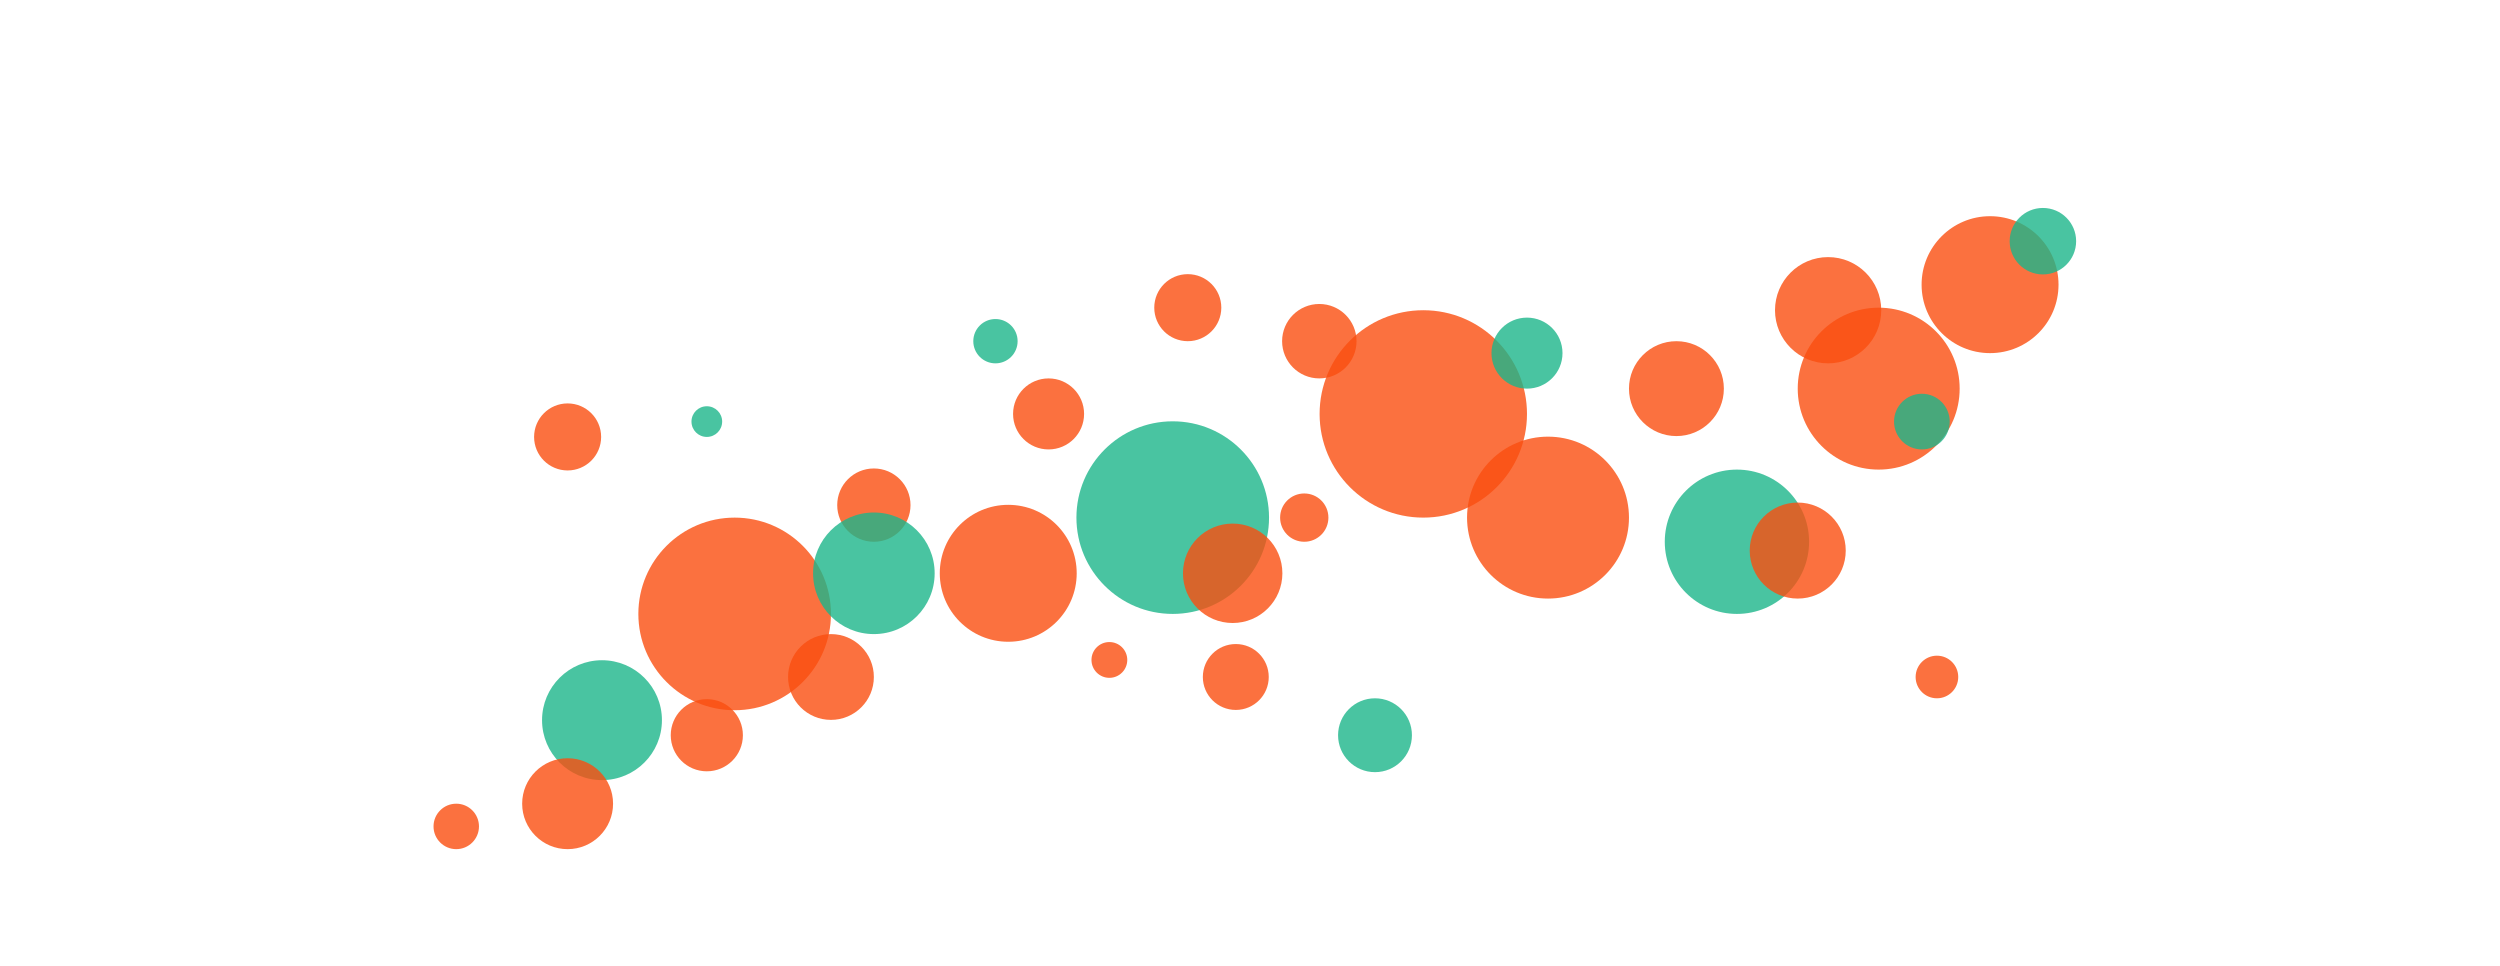
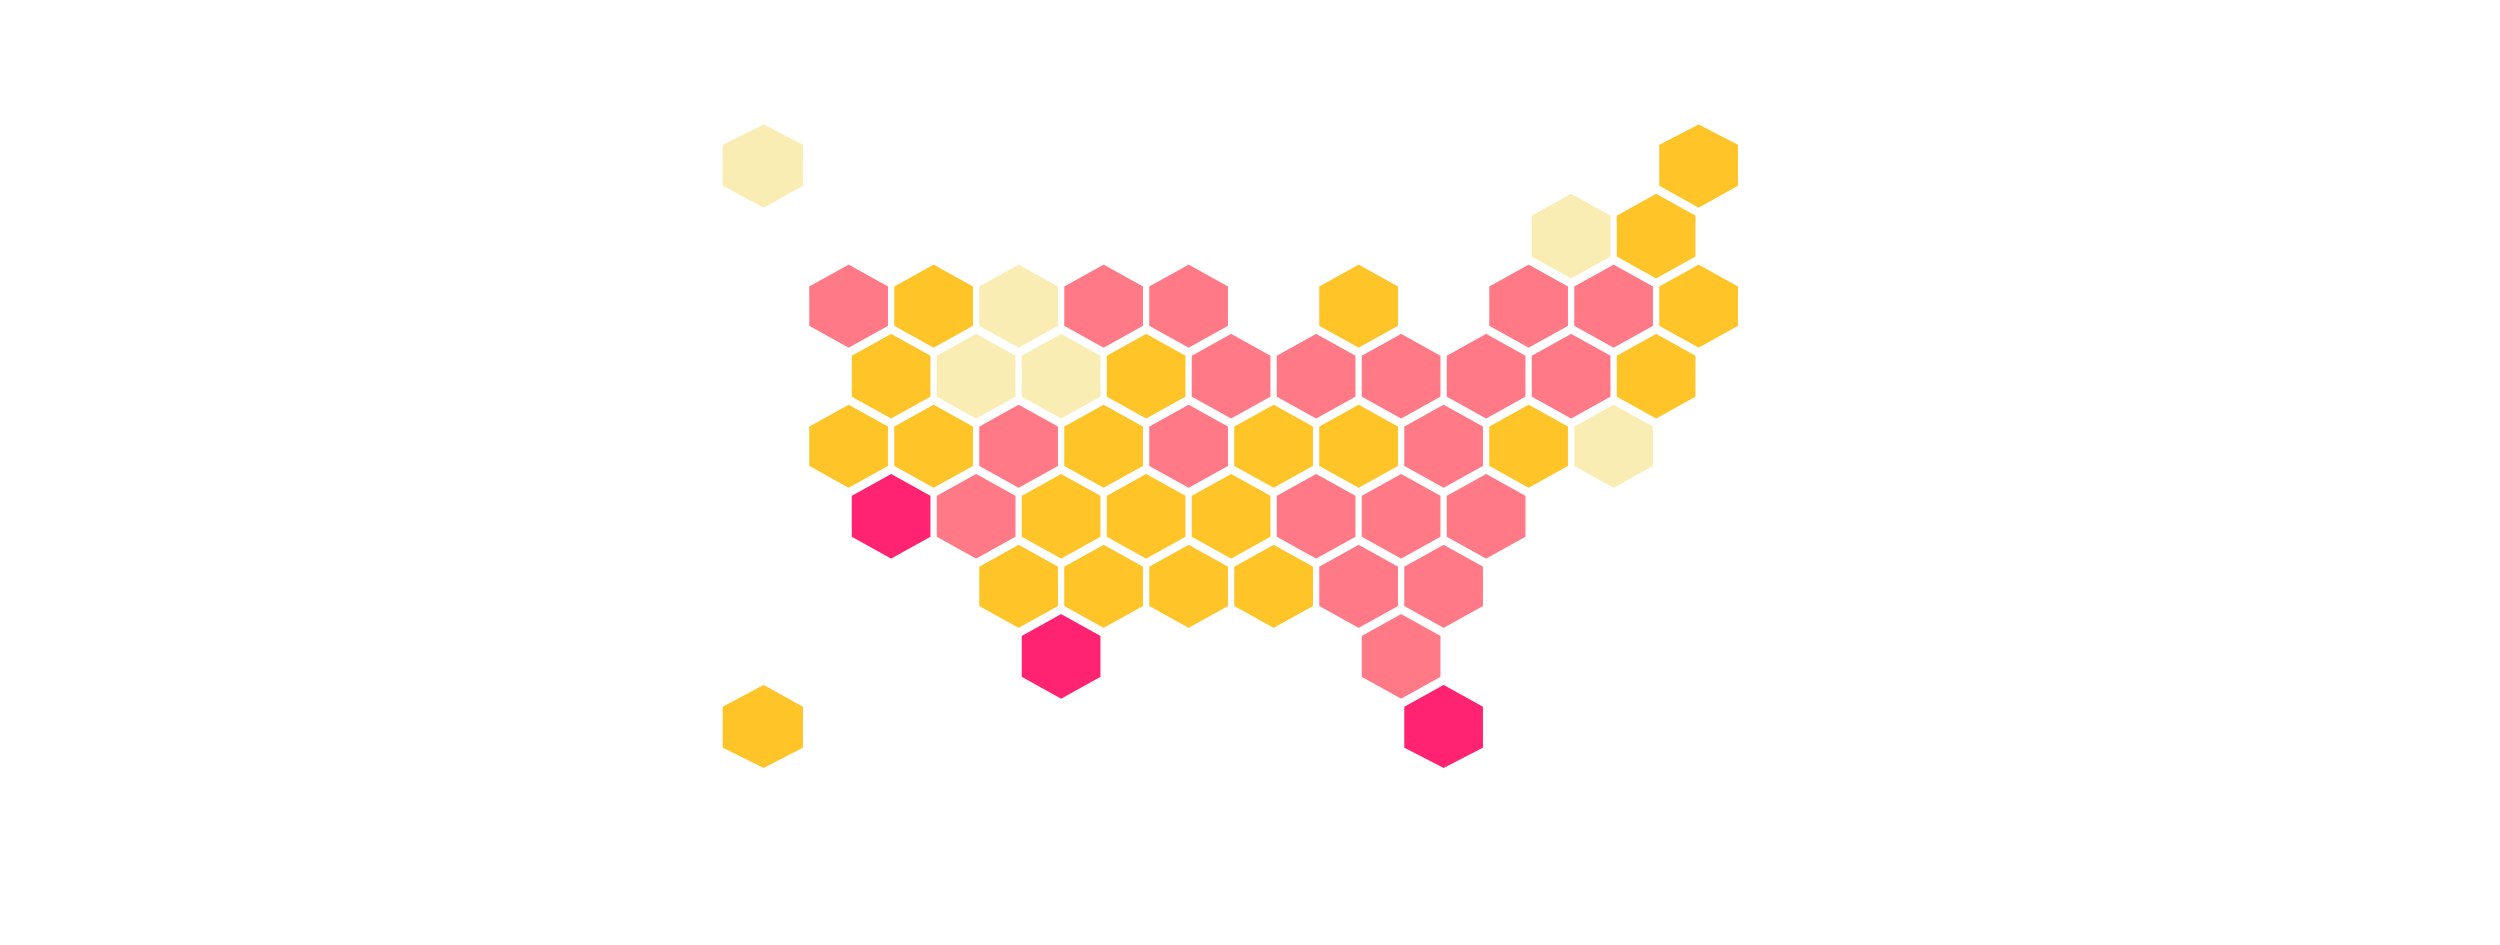
- <svg width="900" height="auto" viewBox="-70,-30,880,340" max-width="100%" font="10px sans-serif" id="svg">
-   <circle cx="141.9" cy="223.5" r="21.1" fill="hsl(163, 73%, 41%)" opacity="0.8" id="circle_32" />
-   <circle cx="188.6" cy="186.1" r="33.9" fill="hsl(16, 96%, 52%)" opacity="0.8" id="circle_31" />
-   <circle cx="284.9" cy="171.8" r="24.1" fill="hsl(16, 96%, 52%)" opacity="0.8" id="circle_30" />
-   <circle cx="431" cy="115.7" r="36.5" fill="hsl(16, 96%, 52%)" opacity="0.8" id="circle_29" />
-   <circle cx="541.4" cy="160.7" r="25.4" fill="hsl(163, 73%, 41%)" opacity="0.8" id="circle_28" />
-   <circle cx="591.3" cy="106.8" r="28.5" fill="hsl(16, 96%, 52%)" opacity="0.8" id="circle_27" />
-   <circle cx="630.5" cy="70.2" r="24.1" fill="hsl(16, 96%, 52%)" opacity="0.8" id="circle_26" />
-   <circle cx="520.1" cy="106.8" r="16.7" fill="hsl(16, 96%, 52%)" opacity="0.8" id="circle_25" />
-   <circle cx="342.8" cy="152.2" r="33.9" fill="hsl(163, 73%, 41%)" opacity="0.8" id="circle_24" />
-   <circle cx="237.6" cy="147.8" r="12.9" fill="hsl(16, 96%, 52%)" opacity="0.8" id="circle_23" />
-   <circle cx="222.5" cy="208.3" r="15.1" fill="hsl(16, 96%, 52%)" opacity="0.8" id="circle_22" />
-   <circle cx="90.6" cy="260.9" r="8" fill="hsl(16, 96%, 52%)" opacity="0.8" id="circle_21" />
-   <circle cx="129.8" cy="252.9" r="16" fill="hsl(16, 96%, 52%)" opacity="0.8" id="circle_20" />
-   <circle cx="178.8" cy="228.8" r="12.7" fill="hsl(16, 96%, 52%)" opacity="0.8" id="circle_19" />
-   <circle cx="237.6" cy="171.8" r="21.4" fill="hsl(163, 73%, 41%)" opacity="0.8" id="circle_18" />
-   <circle cx="299.1" cy="115.7" r="12.5" fill="hsl(16, 96%, 52%)" opacity="0.8" id="circle_17" />
-   <circle cx="348.1" cy="78.3" r="11.8" fill="hsl(16, 96%, 52%)" opacity="0.8" id="circle_16" />
-   <circle cx="129.8" cy="123.8" r="11.8" fill="hsl(16, 96%, 52%)" opacity="0.8" id="circle_15" />
-   <circle cx="414" cy="228.8" r="13" fill="hsl(163, 73%, 41%)" opacity="0.8" id="circle_14" />
-   <circle cx="474.9" cy="152.2" r="28.5" fill="hsl(16, 96%, 52%)" opacity="0.8" id="circle_13" />
-   <circle cx="389.1" cy="152.2" r="8.5" fill="hsl(16, 96%, 52%)" opacity="0.8" id="circle_12" />
-   <circle cx="394.4" cy="90.1" r="13.1" fill="hsl(16, 96%, 52%)" opacity="0.8" id="circle_11" />
-   <circle cx="467.5" cy="94.3" r="12.5" fill="hsl(163, 73%, 41%)" opacity="0.8" id="circle_10" />
-   <circle cx="562.8" cy="163.8" r="16.9" fill="hsl(16, 96%, 52%)" opacity="0.8" id="circle_9" />
-   <circle cx="573.5" cy="79.2" r="18.7" fill="hsl(16, 96%, 52%)" opacity="0.8" id="circle_8" />
-   <circle cx="606.5" cy="118.4" r="9.8" fill="hsl(163, 73%, 41%)" opacity="0.8" id="circle_7" />
-   <circle cx="649.1" cy="54.9" r="11.7" fill="hsl(163, 73%, 41%)" opacity="0.8" id="circle_6" />
-   <circle cx="365" cy="208.3" r="11.6" fill="hsl(16, 96%, 52%)" opacity="0.8" id="circle_5" />
-   <circle cx="320.5" cy="202.3" r="6.3" fill="hsl(16, 96%, 52%)" opacity="0.8" id="circle_4" />
-   <circle cx="178.8" cy="118.4" r="5.4" fill="hsl(163, 73%, 41%)" opacity="0.8" id="circle_3" />
-   <circle cx="611.8" cy="208.3" r="7.5" fill="hsl(16, 96%, 52%)" opacity="0.8" id="circle_2" />
-   <circle cx="280.4" cy="90.1" r="7.8" fill="hsl(163, 73%, 41%)" opacity="0.8" id="circle_1" />
-   <circle cx="363.9" cy="171.8" r="17.5" fill="hsl(16, 96%, 52%)" opacity="0.8" id="circle" />
+ <svg width="900" height="340" viewBox="0,0,750,600" id="svg">
+   <g id="g">
+     <g transform="translate(10,63) rotate(90 120 560) scale(-1 1)" id="g_1">
+       <path d="M 143 271 L 118 271 L 104.111 246 L 118 221 L 143 221 L 156.889 246 Z" filter="none" tabindex="-1" role="img" aria-label="1. Alabama, 5108468." outline="none" fill="#FF7987" stroke="#FF7987" stroke-width="0" opacity="1" id="path_51" />
+       <path d="M 411 650 L 385 650 L 371.037 624 L 385 599 L 411 599 L 423.963 624 Z" filter="none" tabindex="-1" role="img" aria-label="2. Alaska, 733406." id="path_50" outline="none" fill="rgb(249,237,179)" stroke="#F9EDB3" stroke-width="0" opacity="1" />
+       <path d="M 188 514 L 162 514 L 148.111 489 L 162 464 L 188 464 L 201.889 489 Z" filter="none" tabindex="-1" role="img" aria-label="3. Arizona, 7431344." outline="none" fill="#FF7987" stroke="#FF7987" stroke-width="0" opacity="1" id="path_49" />
+       <path d="M 188 352 L 162 352 L 148.111 327 L 162 302 L 188 302 L 201.889 327 Z" filter="none" tabindex="-1" role="img" aria-label="4. Arkansas, 3067732." outline="none" fill="#FFC428" stroke="#FFC428" stroke-width="0" opacity="1" id="path_48" />
+       <path d="M 188 568 L 162 568 L 148.111 543 L 162 518 L 188 518 L 201.889 543 Z" filter="none" tabindex="-1" role="img" aria-label="5. California, 38965193." outline="none" fill="#FF2371" stroke="#FF2371" stroke-width="0" opacity="1" id="path_47" />
+       <path d="M 232 487 L 207 487 L 193.111 462 L 207 437 L 232 437 L 245.889 462 Z" filter="none" tabindex="-1" role="img" aria-label="6. Colorado, 5877610." outline="none" fill="#FF7987" stroke="#FF7987" stroke-width="0" opacity="1" id="path_46" />
+       <path d="M 277 82 L 251 82 L 237.111 57 L 251 32 L 277 32 L 290.889 57 Z" filter="none" tabindex="-1" role="img" aria-label="7. Connecticut, 3617176." outline="none" fill="#FFC428" stroke="#FFC428" stroke-width="0" opacity="1" id="path_45" />
+       <path d="M 232 163 L 207 163 L 193.111 138 L 207 113 L 232 113 L 245.889 138 Z" filter="none" tabindex="-1" role="img" aria-label="8. Delaware, 1031890." outline="none" fill="#FFC428" stroke="#FFC428" stroke-width="0" opacity="1" id="path_44" />
+       <path d="M 232 109 L 207 109 L 193.111 84 L 207 59 L 232 59 L 245.889 84 Z" filter="none" tabindex="-1" role="img" aria-label="9. District of Columbia, 678972." outline="none" fill="#F9EDB3" stroke="#F9EDB3" stroke-width="0" opacity="1" id="path_43" />
+       <path d="M 54 217 L 28 217 L 15.111 192 L 28 167 L 54 167 L 67.889 192 Z" filter="none" tabindex="-1" role="img" aria-label="10. Florida, 22610726." outline="none" fill="#FF2371" stroke="#FF2371" stroke-width="0" opacity="1" id="path_42" />
+       <path d="M 99 244 L 73 244 L 59.111 219 L 73 194 L 99 194 L 112.889 219 Z" filter="none" tabindex="-1" role="img" aria-label="11. Georgia, 11029227." outline="none" fill="#FF7987" stroke="#FF7987" stroke-width="0" opacity="1" id="path_41" />
+       <path d="M 54 650 L 28 650 L 15.111 624 L 28 599 L 54 599 L 67.889 624 Z" filter="none" tabindex="-1" role="img" aria-label="12. Hawaii, 1435138." id="path_40" outline="none" fill="rgb(255,196,40)" stroke="#FFC428" stroke-width="0" opacity="1" />
+       <path d="M 277 568 L 251 568 L 237.111 543 L 251 518 L 277 518 L 290.889 543 Z" filter="none" tabindex="-1" role="img" aria-label="13. Idaho, 1964726." outline="none" fill="#FFC428" stroke="#FFC428" stroke-width="0" opacity="1" id="path_39" />
+       <path d="M 277 352 L 251 352 L 237.111 327 L 251 302 L 277 302 L 290.889 327 Z" filter="none" tabindex="-1" role="img" aria-label="14. Illinois, 12549689." outline="none" fill="#FF7987" stroke="#FF7987" stroke-width="0" opacity="1" id="path_38" />
+       <path d="M 277 298 L 251 298 L 237.111 273 L 251 248 L 277 248 L 290.889 273 Z" filter="none" tabindex="-1" role="img" aria-label="15. Indiana, 6862199." outline="none" fill="#FF7987" stroke="#FF7987" stroke-width="0" opacity="1" id="path_37" />
+       <path d="M 277 406 L 251 406 L 237.111 381 L 251 356 L 277 356 L 290.889 381 Z" filter="none" tabindex="-1" role="img" aria-label="16. Iowa, 3207004." outline="none" fill="#FFC428" stroke="#FFC428" stroke-width="0" opacity="1" id="path_36" />
+       <path d="M 188 406 L 162 406 L 148.111 381 L 162 356 L 188 356 L 201.889 381 Z" filter="none" tabindex="-1" role="img" aria-label="17. Kansas, 2940546." outline="none" fill="#FFC428" stroke="#FFC428" stroke-width="0" opacity="1" id="path_35" />
+       <path d="M 232 325 L 207 325 L 193.111 300 L 207 275 L 232 275 L 245.889 300 Z" filter="none" tabindex="-1" role="img" aria-label="18. Kentucky, 4526154." outline="none" fill="#FFC428" stroke="#FFC428" stroke-width="0" opacity="1" id="path_34" />
+       <path d="M 143 379 L 118 379 L 104.111 354 L 118 329 L 143 329 L 156.889 354 Z" filter="none" tabindex="-1" role="img" aria-label="19. Louisiana, 4573749." outline="none" fill="#FFC428" stroke="#FFC428" stroke-width="0" opacity="1" id="path_33" />
+       <path d="M 411 55 L 385 55 L 371.037 30 L 385 5 L 411 5 L 423.963 30 Z" filter="none" tabindex="-1" role="img" aria-label="20. Maine, 1395722." outline="none" fill="#FFC428" stroke="#FFC428" stroke-width="0" opacity="1" id="path_32" />
+       <path d="M 232 217 L 207 217 L 193.111 192 L 207 167 L 232 167 L 245.889 192 Z" filter="none" tabindex="-1" role="img" aria-label="21. Maryland, 6180253." outline="none" fill="#FF7987" stroke="#FF7987" stroke-width="0" opacity="1" id="path_31" />
+       <path d="M 321 109 L 296 109 L 282.111 84 L 296 59 L 321 59 L 334.889 84 Z" filter="none" tabindex="-1" role="img" aria-label="22. Massachusetts, 7001399." outline="none" fill="#FF7987" stroke="#FF7987" stroke-width="0" opacity="1" id="path_30" />
+       <path d="M 321 271 L 296 271 L 282.111 246 L 296 221 L 321 221 L 334.889 246 Z" filter="none" tabindex="-1" role="img" aria-label="23. Michigan, 1037261." outline="none" fill="#FFC428" stroke="#FFC428" stroke-width="0" opacity="1" id="path_29" />
+       <path d="M 321 433 L 296 433 L 282.111 408 L 296 383 L 321 383 L 334.889 408 Z" filter="none" tabindex="-1" role="img" aria-label="24. Minnesota, 5737915." outline="none" fill="#FF7987" stroke="#FF7987" stroke-width="0" opacity="1" id="path_28" />
+       <path d="M 143 325 L 118 325 L 104.111 300 L 118 275 L 143 275 L 156.889 300 Z" filter="none" tabindex="-1" role="img" aria-label="25. Mississippi, 2939690." outline="none" fill="#FFC428" stroke="#FFC428" stroke-width="0" opacity="1" id="path_27" />
+       <path d="M 232 379 L 207 379 L 193.111 354 L 207 329 L 232 329 L 245.889 354 Z" filter="none" tabindex="-1" role="img" aria-label="26. Missouri, 6196156." outline="none" fill="#FF7987" stroke="#FF7987" stroke-width="0" opacity="1" id="path_26" />
+       <path d="M 321 541 L 296 541 L 282.111 516 L 296 491 L 321 491 L 334.889 516 Z" filter="none" tabindex="-1" role="img" aria-label="27. Montana, 1132182." outline="none" fill="#FFC428" stroke="#FFC428" stroke-width="0" opacity="1" id="path_25" />
+       <path d="M 232 433 L 207 433 L 193.111 408 L 207 383 L 232 383 L 245.889 408 Z" filter="none" tabindex="-1" role="img" aria-label="28. Nebraska, 1978379." outline="none" fill="#FFC428" stroke="#FFC428" stroke-width="0" opacity="1" id="path_24" />
+       <path d="M 232 541 L 207 541 L 193.111 516 L 207 491 L 232 491 L 245.889 516 Z" filter="none" tabindex="-1" role="img" aria-label="29. Nevada, 3194176." outline="none" fill="#FFC428" stroke="#FFC428" stroke-width="0" opacity="1" id="path_23" />
+       <path d="M 366 82 L 340 82 L 326.111 57 L 340 32 L 366 32 L 379.889 57 Z" filter="none" tabindex="-1" role="img" aria-label="30. New Hampshire, 1402054." outline="none" fill="#FFC428" stroke="#FFC428" stroke-width="0" opacity="1" id="path_22" />
+       <path d="M 277 136 L 251 136 L 237.111 111 L 251 86 L 277 86 L 290.889 111 Z" filter="none" tabindex="-1" role="img" aria-label="31. New Jersey, 9290841." outline="none" fill="#FF7987" stroke="#FF7987" stroke-width="0" opacity="1" id="path_21" />
+       <path d="M 143 487 L 118 487 L 104.111 462 L 118 437 L 143 437 L 156.889 462 Z" filter="none" tabindex="-1" role="img" aria-label="32. New Mexico, 2114371." outline="none" fill="#FFC428" stroke="#FFC428" stroke-width="0" opacity="1" id="path_20" />
+       <path d="M 321 163 L 296 163 L 282.111 138 L 296 113 L 321 113 L 334.889 138 Z" filter="none" tabindex="-1" role="img" aria-label="33. New York, 19571216." outline="none" fill="#FF7987" stroke="#FF7987" stroke-width="0" opacity="1" id="path_19" />
+       <path d="M 188 190 L 162 190 L 148.111 165 L 162 140 L 188 140 L 201.889 165 Z" filter="none" tabindex="-1" role="img" aria-label="34. North Carolina, 10835491." outline="none" fill="#FF7987" stroke="#FF7987" stroke-width="0" opacity="1" id="path_18" />
+       <path d="M 321 487 L 296 487 L 282.111 462 L 296 437 L 321 437 L 334.889 462 Z" filter="none" tabindex="-1" role="img" aria-label="35. North Dakota, 783926." outline="none" fill="#F9EDB3" stroke="#F9EDB3" stroke-width="0" opacity="1" id="path_17" />
+       <path d="M 277 244 L 251 244 L 237.111 219 L 251 194 L 277 194 L 290.889 219 Z" filter="none" tabindex="-1" role="img" aria-label="36. Ohio, 11785935." outline="none" fill="#FF7987" stroke="#FF7987" stroke-width="0" opacity="1" id="path_16" />
+       <path d="M 143 433 L 118 433 L 104.111 408 L 118 383 L 143 383 L 156.889 408 Z" filter="none" tabindex="-1" role="img" aria-label="37. Oklahoma, 4053824." outline="none" fill="#FFC428" stroke="#FFC428" stroke-width="0" opacity="1" id="path_15" />
+       <path d="M 232 595 L 207 595 L 193.111 570 L 207 545 L 232 545 L 245.889 570 Z" filter="none" tabindex="-1" role="img" aria-label="38. Oregon, 4233358." outline="none" fill="#FFC428" stroke="#FFC428" stroke-width="0" opacity="1" id="path_14" />
+       <path d="M 277 190 L 251 190 L 237.111 165 L 251 140 L 277 140 L 290.889 165 Z" filter="none" tabindex="-1" role="img" aria-label="39. Pennsylvania, 12961683." outline="none" fill="#FF7987" stroke="#FF7987" stroke-width="0" opacity="1" id="path_13" />
+       <path d="M 321 55 L 296 55 L 282.111 30 L 296 5 L 321 5 L 334.889 30 Z" filter="none" tabindex="-1" role="img" aria-label="40. Rhode Island, 1095926." outline="none" fill="#FFC428" stroke="#FFC428" stroke-width="0" opacity="1" id="path_12" />
+       <path d="M 143 217 L 118 217 L 104.111 192 L 118 167 L 143 167 L 156.889 192 Z" filter="none" tabindex="-1" role="img" aria-label="41. South Carolina, 5373555." outline="none" fill="#FF7987" stroke="#FF7987" stroke-width="0" opacity="1" id="path_11" />
+       <path d="M 277 460 L 251 460 L 237.111 435 L 251 410 L 277 410 L 290.889 435 Z" filter="none" tabindex="-1" role="img" aria-label="42. South Dakota, 919318." outline="none" fill="#F9EDB3" stroke="#F9EDB3" stroke-width="0" opacity="1" id="path_10" />
+       <path d="M 188 298 L 162 298 L 148.111 273 L 162 248 L 188 248 L 201.889 273 Z" filter="none" tabindex="-1" role="img" aria-label="43. Tennessee, 7126489." outline="none" fill="#FF7987" stroke="#FF7987" stroke-width="0" opacity="1" id="path_9" />
+       <path d="M 99 460 L 73 460 L 59.111 435 L 73 410 L 99 410 L 112.889 435 Z" filter="none" tabindex="-1" role="img" aria-label="44. Texas, 30503301." outline="none" fill="#FF2371" stroke="#FF2371" stroke-width="0" opacity="1" id="path_8" />
+       <path d="M 188 460 L 162 460 L 148.111 435 L 162 410 L 188 410 L 201.889 435 Z" filter="none" tabindex="-1" role="img" aria-label="45. Utah, 3417734." outline="none" fill="#FFC428" stroke="#FFC428" stroke-width="0" opacity="1" id="path_7" />
+       <path d="M 366 136 L 340 136 L 326.111 111 L 340 86 L 366 86 L 379.889 111 Z" filter="none" tabindex="-1" role="img" aria-label="46. Vermont, 647464." outline="none" fill="#F9EDB3" stroke="#F9EDB3" stroke-width="0" opacity="1" id="path_6" />
+       <path d="M 188 244 L 162 244 L 148.111 219 L 162 194 L 188 194 L 201.889 219 Z" filter="none" tabindex="-1" role="img" aria-label="47. Virginia, 8715698." outline="none" fill="#FF7987" stroke="#FF7987" stroke-width="0" opacity="1" id="path_5" />
+       <path d="M 321 595 L 296 595 L 282.111 570 L 296 545 L 321 545 L 334.889 570 Z" filter="none" tabindex="-1" role="img" aria-label="48. Washington, 7812880." outline="none" fill="#FF7987" stroke="#FF7987" stroke-width="0" opacity="1" id="path_4" />
+       <path d="M 232 271 L 207 271 L 193.111 246 L 207 221 L 232 221 L 245.889 246 Z" filter="none" tabindex="-1" role="img" aria-label="49. West Virginia, 1770071." outline="none" fill="#FFC428" stroke="#FFC428" stroke-width="0" opacity="1" id="path_3" />
+       <path d="M 321 379 L 296 379 L 282.111 354 L 296 329 L 321 329 L 334.889 354 Z" filter="none" tabindex="-1" role="img" aria-label="50. Wisconsin, 5910955." outline="none" fill="#FF7987" stroke="#FF7987" stroke-width="0" opacity="1" id="path_2" />
+       <path d="M 277 514 L 251 514 L 237.111 489 L 251 464 L 277 464 L 290.889 489 Z" filter="none" tabindex="-1" role="img" aria-label="51. Wyoming, 584057." outline="none" fill="#F9EDB3" stroke="#F9EDB3" stroke-width="0" opacity="1" id="path_1" />
+       <path d="M 0 0" data-z-index="3" fill-opacity="0.5" visibility="hidden" fill="#FFC428" id="path" />
+     </g>
+   </g>
</svg>
